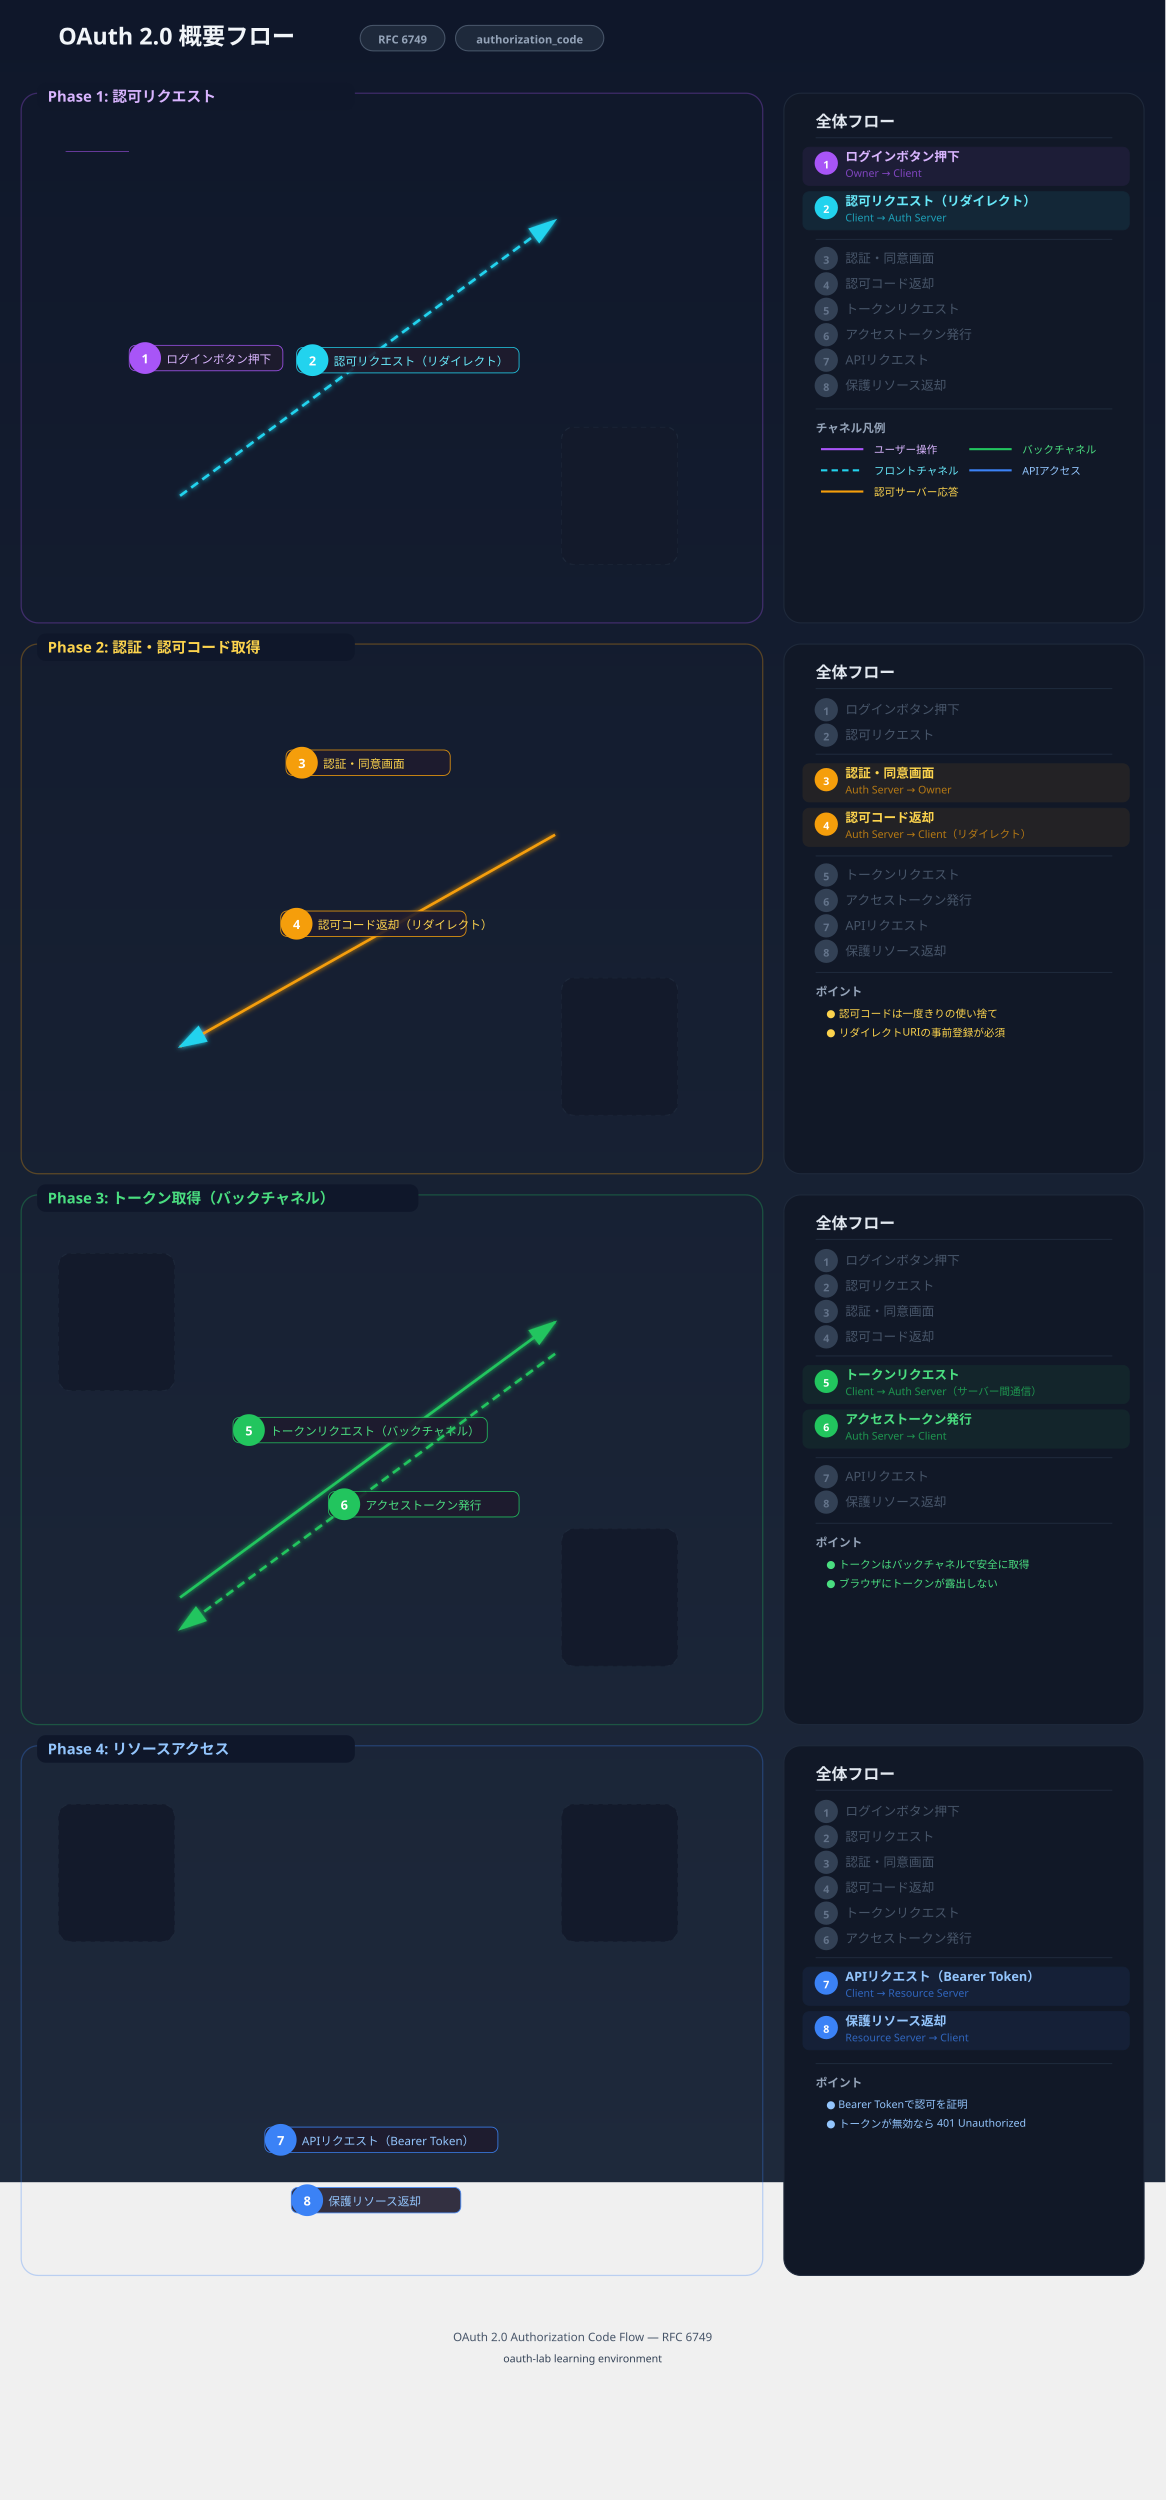
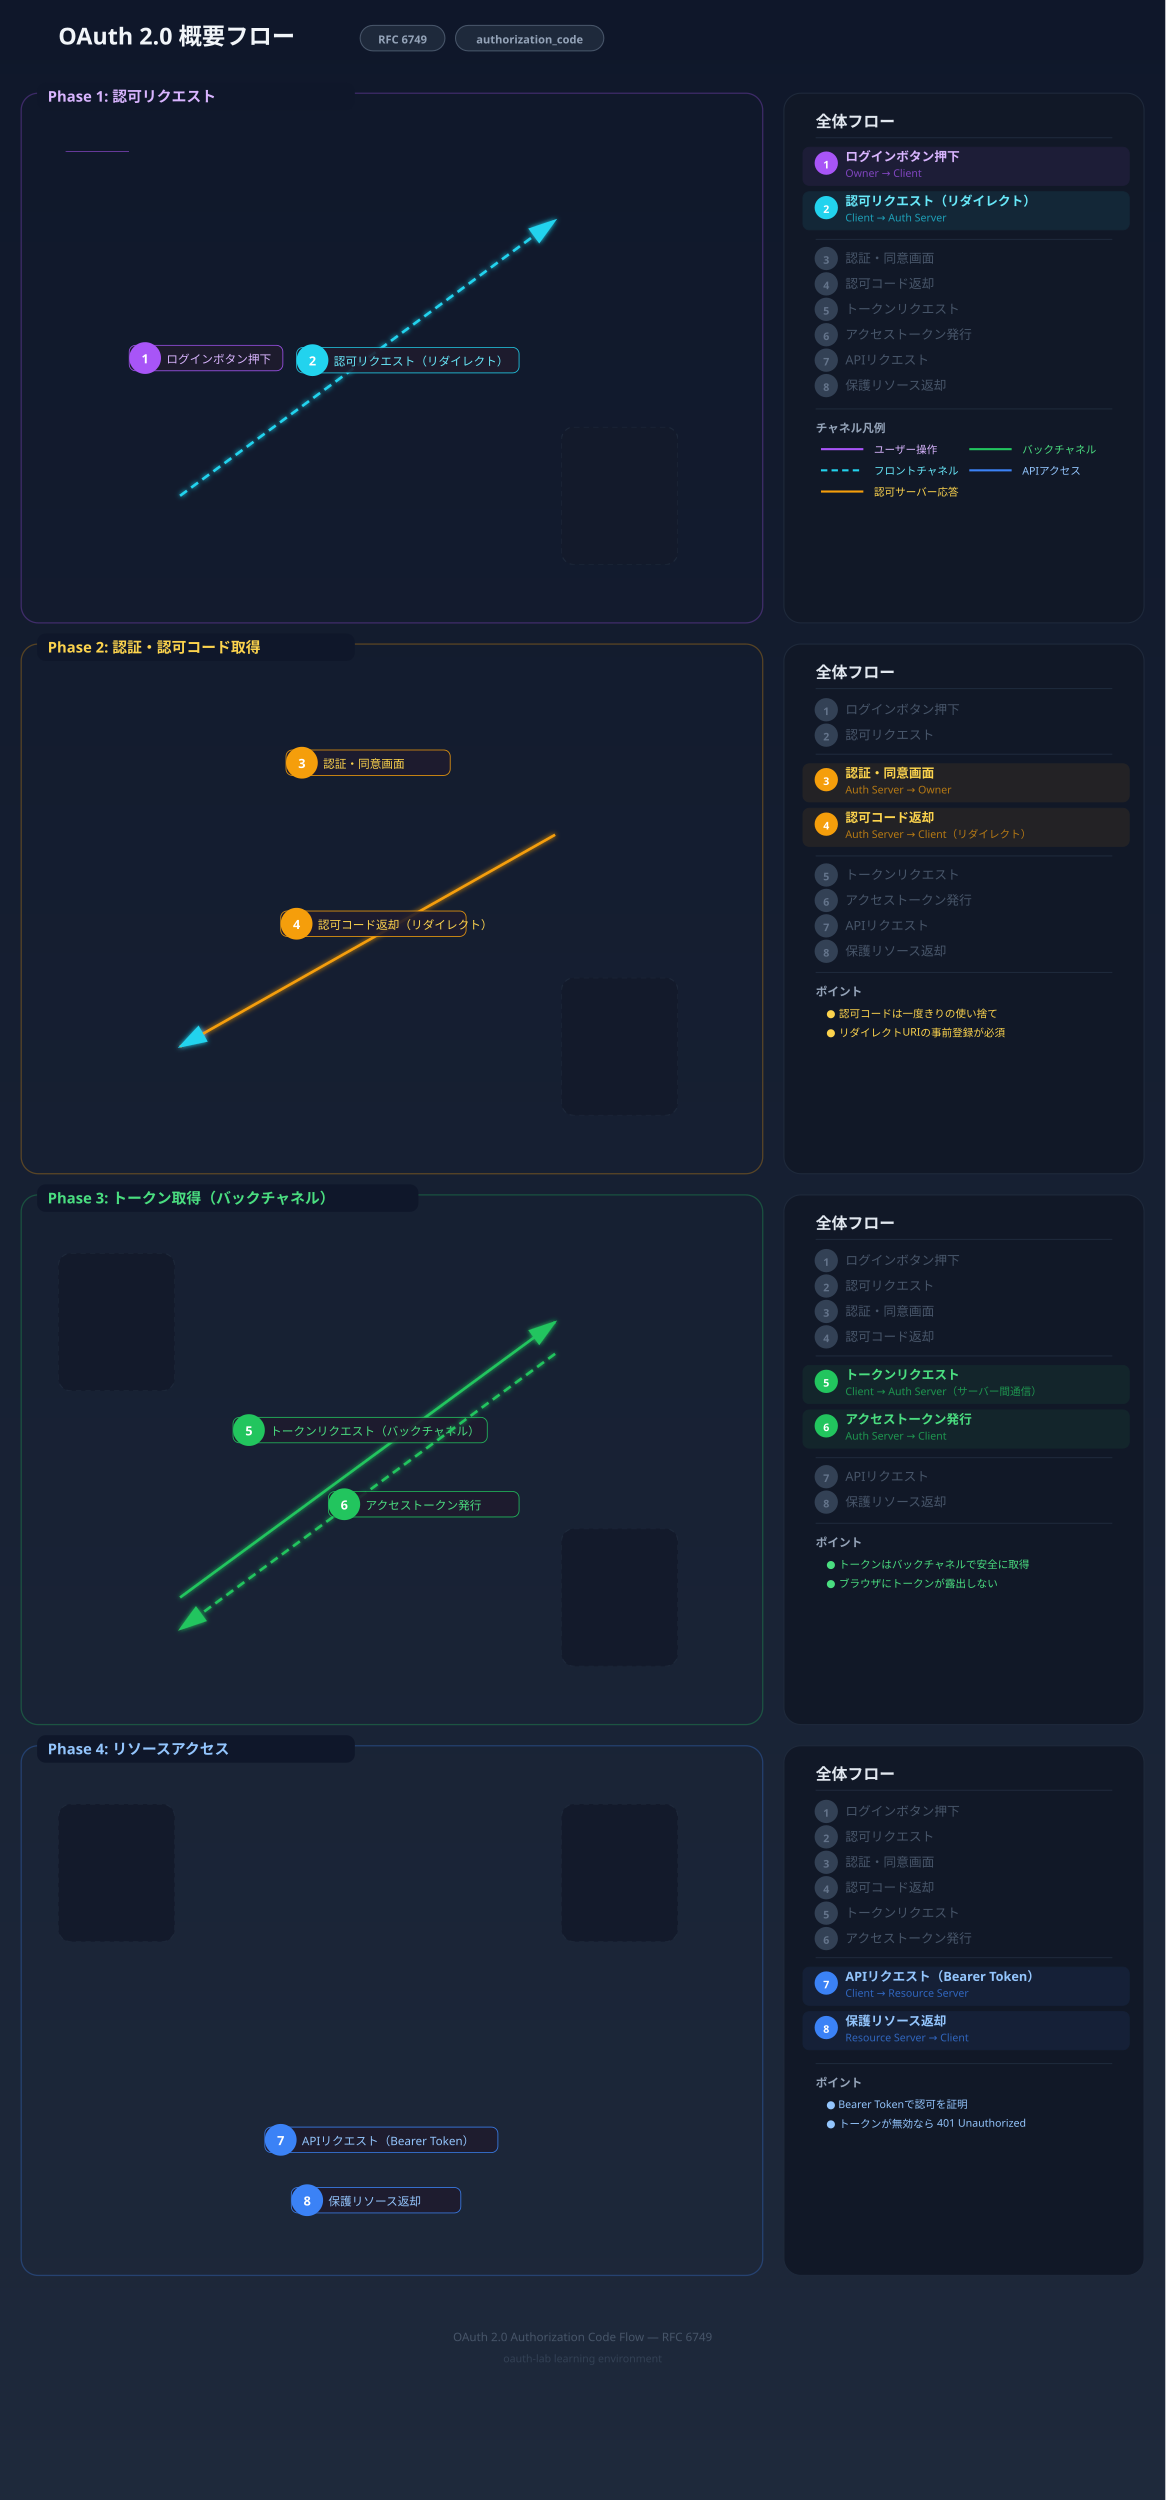
<svg xmlns="http://www.w3.org/2000/svg" viewBox="0 0 1100 2360" font-family="'Segoe UI', system-ui, sans-serif">
  <defs>
    <linearGradient id="bgGrad" x1="0" y1="0" x2="0" y2="1">
      <stop offset="0%" stop-color="#0f172a" />
      <stop offset="100%" stop-color="#1e293b" />
    </linearGradient>
    <filter id="shadow">
      <feDropShadow dx="0" dy="2" stdDeviation="4" flood-color="#000" flood-opacity="0.35" />
    </filter>
    <filter id="glow">
      <feGaussianBlur stdDeviation="2.5" result="blur" />
      <feMerge>
        <feMergeNode in="blur" />
        <feMergeNode in="SourceGraphic" />
      </feMerge>
    </filter>
    <marker id="arrowPurple" markerWidth="11" markerHeight="7" refX="10" refY="3.5" orient="auto">
      <polygon points="0 0, 11 3.5, 0 7" fill="#a855f7" />
    </marker>
    <marker id="arrowCyan" markerWidth="11" markerHeight="7" refX="10" refY="3.5" orient="auto">
      <polygon points="0 0, 11 3.5, 0 7" fill="#22d3ee" />
    </marker>
    <marker id="arrowAmber" markerWidth="11" markerHeight="7" refX="10" refY="3.5" orient="auto">
      <polygon points="0 0, 11 3.5, 0 7" fill="#f59e0b" />
    </marker>
    <marker id="arrowGreen" markerWidth="11" markerHeight="7" refX="10" refY="3.5" orient="auto">
      <polygon points="0 0, 11 3.5, 0 7" fill="#22c55e" />
    </marker>
    <marker id="arrowBlue" markerWidth="11" markerHeight="7" refX="10" refY="3.5" orient="auto">
      <polygon points="0 0, 11 3.5, 0 7" fill="#3b82f6" />
    </marker>
    <symbol id="owner" viewBox="0 0 110 130">
      <rect x="0" y="0" width="110" height="130" rx="12" fill="#1e1b2e" stroke="#a855f7" stroke-width="1.6" />
      <g transform="translate(55, 32)">
        <circle cx="0" cy="-8" r="11" fill="none" stroke="#a855f7" stroke-width="1.5" />
        <circle cx="-3" cy="-10" r="1.2" fill="#a855f7" />
        <circle cx="3" cy="-10" r="1.2" fill="#a855f7" />
        <path d="M-2.5,-4 Q0,-1 2.5,-4" fill="none" stroke="#a855f7" stroke-width="1" stroke-linecap="round" />
        <path d="M-13,28 Q-13,10 0,6 Q13,10 13,28" fill="none" stroke="#a855f7" stroke-width="1.5" />
        <line x1="-13" y1="28" x2="13" y2="28" stroke="#a855f7" stroke-width="1.5" stroke-linecap="round" />
        <rect x="17" y="-18" width="20" height="14" rx="2" fill="none" stroke="#a855f7" stroke-width="0.8" opacity="0.5" />
        <rect x="19" y="-16" width="5" height="5" rx="1" fill="#a855f7" opacity="0.3" />
      </g>
      <text x="55" y="100" text-anchor="middle" fill="#d8b4fe" font-size="12" font-weight="700">リソース所有者</text>
      <text x="55" y="116" text-anchor="middle" fill="#a855f7" font-size="8.5" opacity="0.7">(Resource Owner)</text>
    </symbol>
    <symbol id="client" viewBox="0 0 110 130">
      <rect x="0" y="0" width="110" height="130" rx="12" fill="#1e1b2e" stroke="#22d3ee" stroke-width="1.6" />
      <g transform="translate(55, 34)">
        <rect x="-18" y="-16" width="36" height="26" rx="3" fill="none" stroke="#22d3ee" stroke-width="1.3" />
        <rect x="-14" y="-12" width="28" height="18" rx="1" fill="#22d3ee" opacity="0.05" />
        <circle cx="0" cy="-3" r="6.5" fill="none" stroke="#22d3ee" stroke-width="1" />
        <circle cx="0" cy="-3" r="2.5" fill="none" stroke="#22d3ee" stroke-width="0.8" />
        <line x1="0" y1="-11" x2="0" y2="-9.5" stroke="#22d3ee" stroke-width="1" />
        <line x1="0" y1="3.5" x2="0" y2="5" stroke="#22d3ee" stroke-width="1" />
        <line x1="-8" y1="-3" x2="-6.5" y2="-3" stroke="#22d3ee" stroke-width="1" />
        <line x1="6.5" y1="-3" x2="8" y2="-3" stroke="#22d3ee" stroke-width="1" />
        <line x1="0" y1="13" x2="0" y2="18" stroke="#22d3ee" stroke-width="1.3" />
        <line x1="-9" y1="18" x2="9" y2="18" stroke="#22d3ee" stroke-width="1.3" stroke-linecap="round" />
      </g>
      <text x="55" y="100" text-anchor="middle" fill="#67e8f9" font-size="12" font-weight="700">クライアント</text>
      <text x="55" y="116" text-anchor="middle" fill="#22d3ee" font-size="8.5" opacity="0.7">(Client)</text>
    </symbol>
    <symbol id="authsv" viewBox="0 0 110 130">
      <rect x="0" y="0" width="110" height="130" rx="12" fill="#1e1b2e" stroke="#f59e0b" stroke-width="1.6" />
      <g transform="translate(55, 32)">
        <path d="M0,-22 L14,-15 L14,1 Q14,14 0,20 Q-14,14 -14,1 L-14,-15 Z" fill="none" stroke="#f59e0b" stroke-width="1.4" />
        <rect x="-6" y="-3" width="12" height="10" rx="2" fill="none" stroke="#f59e0b" stroke-width="1.2" />
        <path d="M-3.5,-3 L-3.5,-7 Q-3.5,-12 0,-12 Q3.5,-12 3.5,-7 L3.5,-3" fill="none" stroke="#f59e0b" stroke-width="1.2" />
        <circle cx="0" cy="2" r="1.5" fill="#f59e0b" />
        <line x1="0" y1="3.5" x2="0" y2="6" stroke="#f59e0b" stroke-width="1.1" />
      </g>
      <text x="55" y="100" text-anchor="middle" fill="#fcd34d" font-size="12" font-weight="700">認可サーバー</text>
      <text x="55" y="116" text-anchor="middle" fill="#f59e0b" font-size="8.5" opacity="0.7">(Auth Server)</text>
    </symbol>
    <symbol id="ressv" viewBox="0 0 110 130">
      <rect x="0" y="0" width="110" height="130" rx="12" fill="#1e1b2e" stroke="#3b82f6" stroke-width="1.6" />
      <g transform="translate(55, 30)">
        <rect x="-18" y="-18" width="36" height="11" rx="2" fill="none" stroke="#3b82f6" stroke-width="1.2" />
        <circle cx="-10" cy="-12.5" r="1.5" fill="#3b82f6" />
        <circle cx="-5" cy="-12.5" r="1.5" fill="#3b82f6" />
        <rect x="-18" y="-3" width="36" height="11" rx="2" fill="none" stroke="#3b82f6" stroke-width="1.2" />
        <circle cx="-10" cy="2.5" r="1.5" fill="#3b82f6" />
        <circle cx="-5" cy="2.5" r="1.5" fill="#3b82f6" />
        <rect x="-18" y="12" width="36" height="11" rx="2" fill="none" stroke="#3b82f6" stroke-width="1.2" />
        <circle cx="-10" cy="17.5" r="1.5" fill="#3b82f6" />
        <circle cx="-5" cy="17.5" r="1.5" fill="#3b82f6" />
        <g transform="translate(24, 8)">
          <rect x="-5" y="-2" width="10" height="7" rx="1.5" fill="#1e1b2e" stroke="#3b82f6" stroke-width="1" />
          <path d="M-2.5,-2 L-2.5,-5 Q-2.5,-8 0,-8 Q2.5,-8 2.5,-5 L2.5,-2" fill="none" stroke="#3b82f6" stroke-width="1" />
        </g>
      </g>
      <text x="55" y="100" text-anchor="middle" fill="#93c5fd" font-size="12" font-weight="700">リソースサーバー</text>
      <text x="55" y="116" text-anchor="middle" fill="#3b82f6" font-size="8.5" opacity="0.7">(Resource Server)</text>
    </symbol>
    <symbol id="dimbox" viewBox="0 0 110 130">
      <rect x="0" y="0" width="110" height="130" rx="12" fill="#131a2b" stroke="#1e293b" stroke-width="1" stroke-dasharray="5,4" />
    </symbol>
  </defs>
-   <rect width="1100" height="2060" fill="url(#bgGrad)" />
+   <rect width="1100" height="2360" fill="url(#bgGrad)" />
  <text x="55" y="42" fill="#f1f5f9" font-size="22" font-weight="700">OAuth 2.0 概要フロー</text>
  <rect x="340" y="24" width="80" height="24" rx="12" fill="#1e293b" stroke="#475569" stroke-width="1" />
  <text x="380" y="41" text-anchor="middle" fill="#94a3b8" font-size="10.5" font-weight="600">RFC 6749</text>
  <rect x="430" y="24" width="140" height="24" rx="12" fill="#1e293b" stroke="#475569" stroke-width="1" />
  <text x="500" y="41" text-anchor="middle" fill="#94a3b8" font-size="10.5" font-weight="600">authorization_code</text>
  <g>
    <rect x="20" y="88" width="700" height="500" rx="16" fill="none" stroke="#a855f7" stroke-width="1.2" opacity="0.3" />
    <rect x="35" y="78" width="300" height="26" rx="8" fill="#0f172a" />
    <text x="45" y="96" fill="#d8b4fe" font-size="14" font-weight="700">Phase 1: 認可リクエスト</text>
    <use href="#owner" x="55" y="143" width="110" height="130" filter="url(#shadow)" />
    <use href="#client" x="55" y="403" width="110" height="130" filter="url(#shadow)" />
    <use href="#authsv" x="530" y="143" width="110" height="130" filter="url(#shadow)" />
    <use href="#dimbox" x="530" y="403" width="110" height="130" />
    <line x1="110" y1="278" x2="110" y2="398" stroke="#a855f7" stroke-width="2.5" marker-end="url(#arrowPurple)" filter="url(#glow)" />
    <rect x="122" y="326" width="145" height="24" rx="6" fill="#1e1b2e" stroke="#a855f7" stroke-width="0.8" opacity="0.9" />
    <circle cx="137" cy="338" r="15" fill="#a855f7" />
    <text x="137" y="343" text-anchor="middle" fill="#fff" font-size="12" font-weight="700">1</text>
    <text x="157" y="343" fill="#d8b4fe" font-size="11">ログインボタン押下</text>
    <line x1="170" y1="468" x2="524" y2="208" stroke="#22d3ee" stroke-width="2.5" stroke-dasharray="8,5" marker-end="url(#arrowCyan)" filter="url(#glow)" />
    <rect x="280" y="328" width="210" height="24" rx="6" fill="#1e1b2e" stroke="#22d3ee" stroke-width="0.8" opacity="0.9" />
    <circle cx="295" cy="340" r="15" fill="#22d3ee" />
    <text x="295" y="345" text-anchor="middle" fill="#fff" font-size="12" font-weight="700">2</text>
    <text x="315" y="345" fill="#67e8f9" font-size="11">認可リクエスト（リダイレクト）</text>
  </g>
  <g>
    <rect x="740" y="88" width="340" height="500" rx="16" fill="#111827" stroke="#1e293b" stroke-width="1" />
    <text x="770" y="120" fill="#e2e8f0" font-size="15" font-weight="700">全体フロー</text>
    <line x1="770" y1="130" x2="1050" y2="130" stroke="#1e293b" stroke-width="1" />
    <g font-size="12">
      <rect x="758" y="139" width="308" height="36" rx="6" fill="#a855f7" opacity="0.08" stroke="#a855f7" stroke-width="0.8" />
      <circle cx="780" cy="154" r="11" fill="#a855f7" />
      <text x="780" y="159" text-anchor="middle" fill="#fff" font-size="10" font-weight="700">1</text>
      <text x="798" y="152" fill="#d8b4fe" font-weight="600">ログインボタン押下</text>
      <text x="798" y="167" fill="#a855f7" font-size="10" opacity="0.7">Owner → Client</text>
      <rect x="758" y="181" width="308" height="36" rx="6" fill="#22d3ee" opacity="0.08" stroke="#22d3ee" stroke-width="0.8" />
      <circle cx="780" cy="196" r="11" fill="#22d3ee" />
      <text x="780" y="201" text-anchor="middle" fill="#fff" font-size="10" font-weight="700">2</text>
      <text x="798" y="194" fill="#67e8f9" font-weight="600">認可リクエスト（リダイレクト）</text>
      <text x="798" y="209" fill="#22d3ee" font-size="10" opacity="0.7">Client → Auth Server</text>
      <line x1="770" y1="226" x2="1050" y2="226" stroke="#1e293b" stroke-width="1" />
      <circle cx="780" cy="244" r="11" fill="#334155" />
      <text x="780" y="249" text-anchor="middle" fill="#64748b" font-size="10" font-weight="700">3</text>
      <text x="798" y="248" fill="#475569">認証・同意画面</text>
      <circle cx="780" cy="268" r="11" fill="#334155" />
      <text x="780" y="273" text-anchor="middle" fill="#64748b" font-size="10" font-weight="700">4</text>
      <text x="798" y="272" fill="#475569">認可コード返却</text>
      <circle cx="780" cy="292" r="11" fill="#334155" />
      <text x="780" y="297" text-anchor="middle" fill="#64748b" font-size="10" font-weight="700">5</text>
      <text x="798" y="296" fill="#475569">トークンリクエスト</text>
      <circle cx="780" cy="316" r="11" fill="#334155" />
      <text x="780" y="321" text-anchor="middle" fill="#64748b" font-size="10" font-weight="700">6</text>
      <text x="798" y="320" fill="#475569">アクセストークン発行</text>
      <circle cx="780" cy="340" r="11" fill="#334155" />
      <text x="780" y="345" text-anchor="middle" fill="#64748b" font-size="10" font-weight="700">7</text>
      <text x="798" y="344" fill="#475569">APIリクエスト</text>
      <circle cx="780" cy="364" r="11" fill="#334155" />
      <text x="780" y="369" text-anchor="middle" fill="#64748b" font-size="10" font-weight="700">8</text>
      <text x="798" y="368" fill="#475569">保護リソース返却</text>
    </g>
    <line x1="770" y1="386" x2="1050" y2="386" stroke="#1e293b" stroke-width="1" />
    <text x="770" y="408" fill="#94a3b8" font-size="11" font-weight="700">チャネル凡例</text>
    <line x1="775" y1="424" x2="815" y2="424" stroke="#a855f7" stroke-width="2" />
    <text x="825" y="428" fill="#d8b4fe" font-size="10">ユーザー操作</text>
    <line x1="775" y1="444" x2="815" y2="444" stroke="#22d3ee" stroke-width="2" stroke-dasharray="6,4" />
    <text x="825" y="448" fill="#67e8f9" font-size="10">フロントチャネル</text>
    <line x1="775" y1="464" x2="815" y2="464" stroke="#f59e0b" stroke-width="2" />
    <text x="825" y="468" fill="#fcd34d" font-size="10">認可サーバー応答</text>
    <line x1="915" y1="424" x2="955" y2="424" stroke="#22c55e" stroke-width="2" />
    <text x="965" y="428" fill="#4ade80" font-size="10">バックチャネル</text>
    <line x1="915" y1="444" x2="955" y2="444" stroke="#3b82f6" stroke-width="2" />
    <text x="965" y="448" fill="#93c5fd" font-size="10">APIアクセス</text>
  </g>
  <g>
    <rect x="20" y="608" width="700" height="500" rx="16" fill="none" stroke="#f59e0b" stroke-width="1.2" opacity="0.3" />
    <rect x="35" y="598" width="300" height="26" rx="8" fill="#0f172a" />
    <text x="45" y="616" fill="#fcd34d" font-size="14" font-weight="700">Phase 2: 認証・認可コード取得</text>
    <use href="#owner" x="55" y="663" width="110" height="130" filter="url(#shadow)" />
    <use href="#client" x="55" y="923" width="110" height="130" filter="url(#shadow)" />
    <use href="#authsv" x="530" y="663" width="110" height="130" filter="url(#shadow)" />
    <use href="#dimbox" x="530" y="923" width="110" height="130" />
    <line x1="524" y1="728" x2="170" y2="728" stroke="#f59e0b" stroke-width="2.5" stroke-dasharray="8,5" marker-end="url(#arrowAmber)" filter="url(#glow)" />
    <rect x="270" y="708" width="155" height="24" rx="6" fill="#1e1b2e" stroke="#f59e0b" stroke-width="0.8" opacity="0.9" />
    <circle cx="285" cy="720" r="15" fill="#f59e0b" />
    <text x="285" y="725" text-anchor="middle" fill="#fff" font-size="12" font-weight="700">3</text>
    <text x="305" y="725" fill="#fcd34d" font-size="11">認証・同意画面</text>
    <line x1="524" y1="788" x2="170" y2="988" stroke="#f59e0b" stroke-width="2.5" marker-end="url(#arrowCyan)" filter="url(#glow)" />
    <rect x="265" y="860" width="175" height="24" rx="6" fill="#1e1b2e" stroke="#f59e0b" stroke-width="0.8" opacity="0.9" />
    <circle cx="280" cy="872" r="15" fill="#f59e0b" />
    <text x="280" y="877" text-anchor="middle" fill="#fff" font-size="12" font-weight="700">4</text>
    <text x="300" y="877" fill="#fcd34d" font-size="11">認可コード返却（リダイレクト）</text>
  </g>
  <g>
    <rect x="740" y="608" width="340" height="500" rx="16" fill="#111827" stroke="#1e293b" stroke-width="1" />
    <text x="770" y="640" fill="#e2e8f0" font-size="15" font-weight="700">全体フロー</text>
    <line x1="770" y1="650" x2="1050" y2="650" stroke="#1e293b" stroke-width="1" />
    <g font-size="12">
      <circle cx="780" cy="670" r="11" fill="#334155" />
      <text x="780" y="675" text-anchor="middle" fill="#64748b" font-size="10" font-weight="700">1</text>
      <text x="798" y="674" fill="#475569">ログインボタン押下</text>
      <circle cx="780" cy="694" r="11" fill="#334155" />
      <text x="780" y="699" text-anchor="middle" fill="#64748b" font-size="10" font-weight="700">2</text>
      <text x="798" y="698" fill="#475569">認可リクエスト</text>
      <line x1="770" y1="712" x2="1050" y2="712" stroke="#1e293b" stroke-width="1" />
      <rect x="758" y="721" width="308" height="36" rx="6" fill="#f59e0b" opacity="0.08" stroke="#f59e0b" stroke-width="0.8" />
      <circle cx="780" cy="736" r="11" fill="#f59e0b" />
      <text x="780" y="741" text-anchor="middle" fill="#fff" font-size="10" font-weight="700">3</text>
      <text x="798" y="734" fill="#fcd34d" font-weight="600">認証・同意画面</text>
      <text x="798" y="749" fill="#f59e0b" font-size="10" opacity="0.7">Auth Server → Owner</text>
      <rect x="758" y="763" width="308" height="36" rx="6" fill="#f59e0b" opacity="0.08" stroke="#f59e0b" stroke-width="0.8" />
      <circle cx="780" cy="778" r="11" fill="#f59e0b" />
      <text x="780" y="783" text-anchor="middle" fill="#fff" font-size="10" font-weight="700">4</text>
      <text x="798" y="776" fill="#fcd34d" font-weight="600">認可コード返却</text>
      <text x="798" y="791" fill="#f59e0b" font-size="10" opacity="0.7">Auth Server → Client（リダイレクト）</text>
      <line x1="770" y1="808" x2="1050" y2="808" stroke="#1e293b" stroke-width="1" />
      <circle cx="780" cy="826" r="11" fill="#334155" />
      <text x="780" y="831" text-anchor="middle" fill="#64748b" font-size="10" font-weight="700">5</text>
      <text x="798" y="830" fill="#475569">トークンリクエスト</text>
      <circle cx="780" cy="850" r="11" fill="#334155" />
      <text x="780" y="855" text-anchor="middle" fill="#64748b" font-size="10" font-weight="700">6</text>
      <text x="798" y="854" fill="#475569">アクセストークン発行</text>
      <circle cx="780" cy="874" r="11" fill="#334155" />
      <text x="780" y="879" text-anchor="middle" fill="#64748b" font-size="10" font-weight="700">7</text>
      <text x="798" y="878" fill="#475569">APIリクエスト</text>
      <circle cx="780" cy="898" r="11" fill="#334155" />
      <text x="780" y="903" text-anchor="middle" fill="#64748b" font-size="10" font-weight="700">8</text>
      <text x="798" y="902" fill="#475569">保護リソース返却</text>
    </g>
    <line x1="770" y1="918" x2="1050" y2="918" stroke="#1e293b" stroke-width="1" />
    <text x="770" y="940" fill="#94a3b8" font-size="11" font-weight="700">ポイント</text>
    <text x="780" y="960" fill="#fcd34d" font-size="10">● 認可コードは一度きりの使い捨て</text>
    <text x="780" y="978" fill="#fcd34d" font-size="10">● リダイレクトURIの事前登録が必須</text>
  </g>
  <g>
    <rect x="20" y="1128" width="700" height="500" rx="16" fill="none" stroke="#22c55e" stroke-width="1.2" opacity="0.3" />
    <rect x="35" y="1118" width="360" height="26" rx="8" fill="#0f172a" />
    <text x="45" y="1136" fill="#4ade80" font-size="14" font-weight="700">Phase 3: トークン取得（バックチャネル）</text>
    <use href="#dimbox" x="55" y="1183" width="110" height="130" />
    <use href="#client" x="55" y="1443" width="110" height="130" filter="url(#shadow)" />
    <use href="#authsv" x="530" y="1183" width="110" height="130" filter="url(#shadow)" />
    <use href="#dimbox" x="530" y="1443" width="110" height="130" />
    <line x1="170" y1="1508" x2="524" y2="1248" stroke="#22c55e" stroke-width="2.5" marker-end="url(#arrowGreen)" filter="url(#glow)" />
    <rect x="220" y="1338" width="240" height="24" rx="6" fill="#1e1b2e" stroke="#22c55e" stroke-width="0.8" opacity="0.9" />
    <circle cx="235" cy="1350" r="15" fill="#22c55e" />
    <text x="235" y="1355" text-anchor="middle" fill="#fff" font-size="12" font-weight="700">5</text>
    <text x="255" y="1355" fill="#4ade80" font-size="11">トークンリクエスト（バックチャネル）</text>
    <line x1="524" y1="1278" x2="170" y2="1538" stroke="#22c55e" stroke-width="2.5" stroke-dasharray="8,5" marker-end="url(#arrowGreen)" filter="url(#glow)" />
    <rect x="310" y="1408" width="180" height="24" rx="6" fill="#1e1b2e" stroke="#22c55e" stroke-width="0.8" opacity="0.9" />
    <circle cx="325" cy="1420" r="15" fill="#22c55e" />
    <text x="325" y="1425" text-anchor="middle" fill="#fff" font-size="12" font-weight="700">6</text>
    <text x="345" y="1425" fill="#4ade80" font-size="11">アクセストークン発行</text>
  </g>
  <g>
    <rect x="740" y="1128" width="340" height="500" rx="16" fill="#111827" stroke="#1e293b" stroke-width="1" />
    <text x="770" y="1160" fill="#e2e8f0" font-size="15" font-weight="700">全体フロー</text>
    <line x1="770" y1="1170" x2="1050" y2="1170" stroke="#1e293b" stroke-width="1" />
    <g font-size="12">
      <circle cx="780" cy="1190" r="11" fill="#334155" />
      <text x="780" y="1195" text-anchor="middle" fill="#64748b" font-size="10" font-weight="700">1</text>
      <text x="798" y="1194" fill="#475569">ログインボタン押下</text>
      <circle cx="780" cy="1214" r="11" fill="#334155" />
      <text x="780" y="1219" text-anchor="middle" fill="#64748b" font-size="10" font-weight="700">2</text>
      <text x="798" y="1218" fill="#475569">認可リクエスト</text>
      <circle cx="780" cy="1238" r="11" fill="#334155" />
      <text x="780" y="1243" text-anchor="middle" fill="#64748b" font-size="10" font-weight="700">3</text>
      <text x="798" y="1242" fill="#475569">認証・同意画面</text>
      <circle cx="780" cy="1262" r="11" fill="#334155" />
      <text x="780" y="1267" text-anchor="middle" fill="#64748b" font-size="10" font-weight="700">4</text>
      <text x="798" y="1266" fill="#475569">認可コード返却</text>
      <line x1="770" y1="1280" x2="1050" y2="1280" stroke="#1e293b" stroke-width="1" />
      <rect x="758" y="1289" width="308" height="36" rx="6" fill="#22c55e" opacity="0.08" stroke="#22c55e" stroke-width="0.8" />
      <circle cx="780" cy="1304" r="11" fill="#22c55e" />
      <text x="780" y="1309" text-anchor="middle" fill="#fff" font-size="10" font-weight="700">5</text>
      <text x="798" y="1302" fill="#4ade80" font-weight="600">トークンリクエスト</text>
      <text x="798" y="1317" fill="#22c55e" font-size="10" opacity="0.7">Client → Auth Server（サーバー間通信）</text>
      <rect x="758" y="1331" width="308" height="36" rx="6" fill="#22c55e" opacity="0.08" stroke="#22c55e" stroke-width="0.8" />
      <circle cx="780" cy="1346" r="11" fill="#22c55e" />
      <text x="780" y="1351" text-anchor="middle" fill="#fff" font-size="10" font-weight="700">6</text>
      <text x="798" y="1344" fill="#4ade80" font-weight="600">アクセストークン発行</text>
      <text x="798" y="1359" fill="#22c55e" font-size="10" opacity="0.7">Auth Server → Client</text>
      <line x1="770" y1="1376" x2="1050" y2="1376" stroke="#1e293b" stroke-width="1" />
      <circle cx="780" cy="1394" r="11" fill="#334155" />
      <text x="780" y="1399" text-anchor="middle" fill="#64748b" font-size="10" font-weight="700">7</text>
      <text x="798" y="1398" fill="#475569">APIリクエスト</text>
      <circle cx="780" cy="1418" r="11" fill="#334155" />
      <text x="780" y="1423" text-anchor="middle" fill="#64748b" font-size="10" font-weight="700">8</text>
      <text x="798" y="1422" fill="#475569">保護リソース返却</text>
    </g>
    <line x1="770" y1="1438" x2="1050" y2="1438" stroke="#1e293b" stroke-width="1" />
    <text x="770" y="1460" fill="#94a3b8" font-size="11" font-weight="700">ポイント</text>
    <text x="780" y="1480" fill="#4ade80" font-size="10">● トークンはバックチャネルで安全に取得</text>
    <text x="780" y="1498" fill="#4ade80" font-size="10">● ブラウザにトークンが露出しない</text>
  </g>
  <g>
    <rect x="20" y="1648" width="700" height="500" rx="16" fill="none" stroke="#3b82f6" stroke-width="1.2" opacity="0.3" />
    <rect x="35" y="1638" width="300" height="26" rx="8" fill="#0f172a" />
    <text x="45" y="1656" fill="#93c5fd" font-size="14" font-weight="700">Phase 4: リソースアクセス</text>
    <use href="#dimbox" x="55" y="1703" width="110" height="130" />
    <use href="#client" x="55" y="1963" width="110" height="130" filter="url(#shadow)" />
    <use href="#dimbox" x="530" y="1703" width="110" height="130" />
    <use href="#ressv" x="530" y="1963" width="110" height="130" filter="url(#shadow)" />
    <line x1="170" y1="2028" x2="524" y2="2028" stroke="#3b82f6" stroke-width="2.5" marker-end="url(#arrowBlue)" filter="url(#glow)" />
    <rect x="250" y="2008" width="220" height="24" rx="6" fill="#1e1b2e" stroke="#3b82f6" stroke-width="0.8" opacity="0.9" />
    <circle cx="265" cy="2020" r="15" fill="#3b82f6" />
    <text x="265" y="2025" text-anchor="middle" fill="#fff" font-size="12" font-weight="700">7</text>
    <text x="285" y="2025" fill="#93c5fd" font-size="11">APIリクエスト（Bearer Token）</text>
    <line x1="524" y1="2058" x2="170" y2="2058" stroke="#3b82f6" stroke-width="2.5" stroke-dasharray="8,5" marker-end="url(#arrowBlue)" filter="url(#glow)" />
    <rect x="275" y="2065" width="160" height="24" rx="6" fill="#1e1b2e" stroke="#3b82f6" stroke-width="0.8" opacity="0.9" />
    <circle cx="290" cy="2077" r="15" fill="#3b82f6" />
    <text x="290" y="2082" text-anchor="middle" fill="#fff" font-size="12" font-weight="700">8</text>
    <text x="310" y="2082" fill="#93c5fd" font-size="11">保護リソース返却</text>
  </g>
  <g>
    <rect x="740" y="1648" width="340" height="500" rx="16" fill="#111827" stroke="#1e293b" stroke-width="1" />
    <text x="770" y="1680" fill="#e2e8f0" font-size="15" font-weight="700">全体フロー</text>
    <line x1="770" y1="1690" x2="1050" y2="1690" stroke="#1e293b" stroke-width="1" />
    <g font-size="12">
      <circle cx="780" cy="1710" r="11" fill="#334155" />
      <text x="780" y="1715" text-anchor="middle" fill="#64748b" font-size="10" font-weight="700">1</text>
      <text x="798" y="1714" fill="#475569">ログインボタン押下</text>
      <circle cx="780" cy="1734" r="11" fill="#334155" />
      <text x="780" y="1739" text-anchor="middle" fill="#64748b" font-size="10" font-weight="700">2</text>
      <text x="798" y="1738" fill="#475569">認可リクエスト</text>
      <circle cx="780" cy="1758" r="11" fill="#334155" />
      <text x="780" y="1763" text-anchor="middle" fill="#64748b" font-size="10" font-weight="700">3</text>
      <text x="798" y="1762" fill="#475569">認証・同意画面</text>
      <circle cx="780" cy="1782" r="11" fill="#334155" />
      <text x="780" y="1787" text-anchor="middle" fill="#64748b" font-size="10" font-weight="700">4</text>
      <text x="798" y="1786" fill="#475569">認可コード返却</text>
      <circle cx="780" cy="1806" r="11" fill="#334155" />
      <text x="780" y="1811" text-anchor="middle" fill="#64748b" font-size="10" font-weight="700">5</text>
      <text x="798" y="1810" fill="#475569">トークンリクエスト</text>
      <circle cx="780" cy="1830" r="11" fill="#334155" />
      <text x="780" y="1835" text-anchor="middle" fill="#64748b" font-size="10" font-weight="700">6</text>
      <text x="798" y="1834" fill="#475569">アクセストークン発行</text>
      <line x1="770" y1="1848" x2="1050" y2="1848" stroke="#1e293b" stroke-width="1" />
      <rect x="758" y="1857" width="308" height="36" rx="6" fill="#3b82f6" opacity="0.08" stroke="#3b82f6" stroke-width="0.8" />
      <circle cx="780" cy="1872" r="11" fill="#3b82f6" />
      <text x="780" y="1877" text-anchor="middle" fill="#fff" font-size="10" font-weight="700">7</text>
      <text x="798" y="1870" fill="#93c5fd" font-weight="600">APIリクエスト（Bearer Token）</text>
      <text x="798" y="1885" fill="#3b82f6" font-size="10" opacity="0.7">Client → Resource Server</text>
      <rect x="758" y="1899" width="308" height="36" rx="6" fill="#3b82f6" opacity="0.08" stroke="#3b82f6" stroke-width="0.8" />
      <circle cx="780" cy="1914" r="11" fill="#3b82f6" />
      <text x="780" y="1919" text-anchor="middle" fill="#fff" font-size="10" font-weight="700">8</text>
      <text x="798" y="1912" fill="#93c5fd" font-weight="600">保護リソース返却</text>
      <text x="798" y="1927" fill="#3b82f6" font-size="10" opacity="0.7">Resource Server → Client</text>
    </g>
    <line x1="770" y1="1948" x2="1050" y2="1948" stroke="#1e293b" stroke-width="1" />
    <text x="770" y="1970" fill="#94a3b8" font-size="11" font-weight="700">ポイント</text>
    <text x="780" y="1990" fill="#93c5fd" font-size="10">● Bearer Tokenで認可を証明</text>
    <text x="780" y="2008" fill="#93c5fd" font-size="10">● トークンが無効なら 401 Unauthorized</text>
  </g>
  <text x="550" y="2210" text-anchor="middle" fill="#475569" font-size="11">OAuth 2.0 Authorization Code Flow — RFC 6749</text>
  <text x="550" y="2230" text-anchor="middle" fill="#334155" font-size="10">oauth-lab learning environment</text>
</svg>
